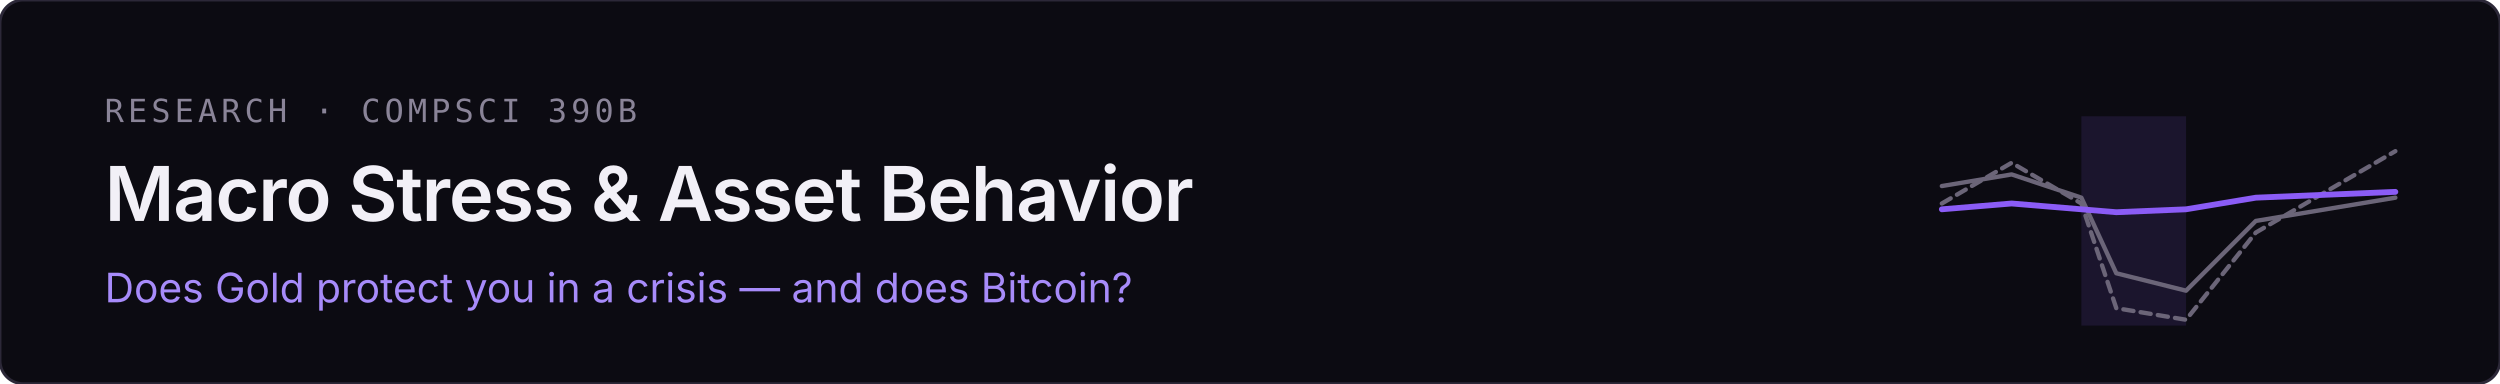
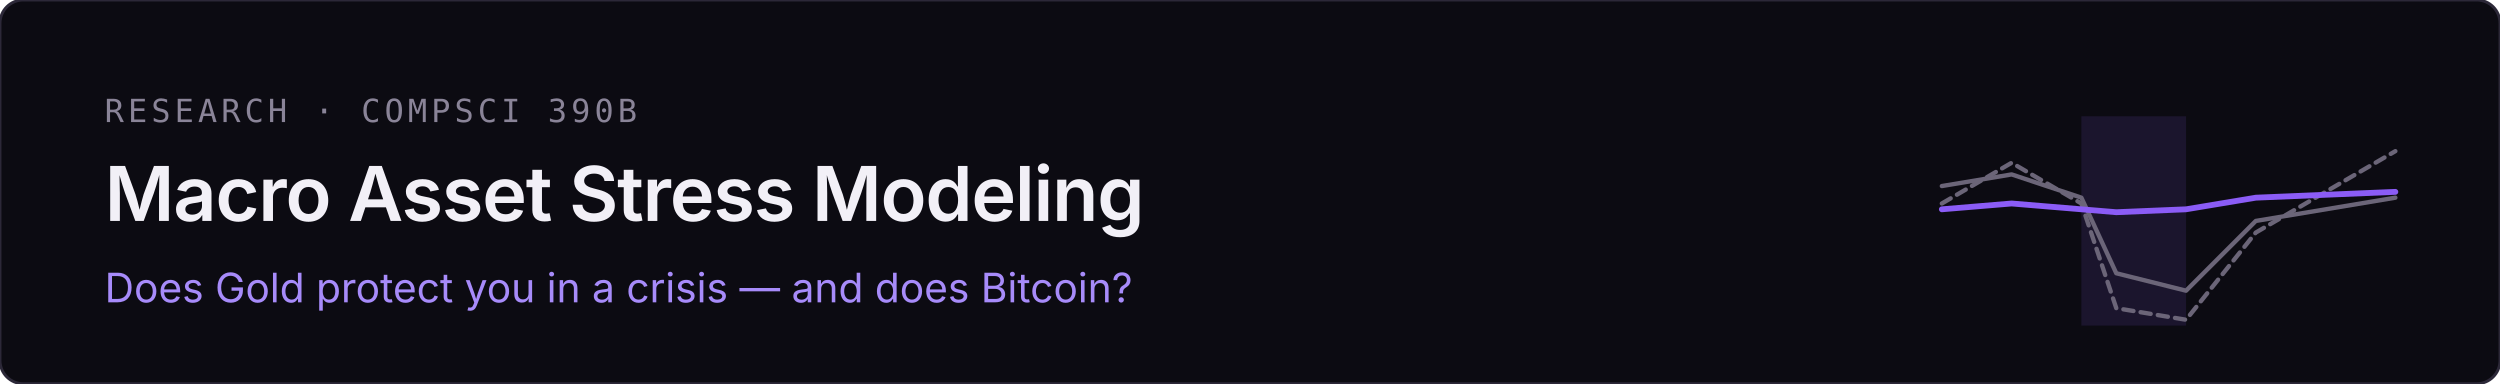
- <svg xmlns="http://www.w3.org/2000/svg" width="860" height="132" viewBox="0 0 860 132" role="img" aria-label="Macro Stress and Asset Behavior — Gold, SPY, and Bitcoin under stress">
+ <svg xmlns="http://www.w3.org/2000/svg" width="860" height="132" viewBox="0 0 860 132" role="img" aria-label="Macro Asset Stress Modeling — Gold, SPY, and Bitcoin under stress">
  <rect width="860" height="132" rx="8" fill="#0c0b12" />
  <rect width="860" height="132" rx="8" fill="none" stroke="#2c2838" stroke-width="1" />
  <text x="36" y="42" font-family="ui-monospace, SFMono-Regular, Menlo, monospace" font-size="11" fill="#8a8498" letter-spacing="1.4">RESEARCH · COMPSCI 390B</text>
-   <text x="36" y="76" font-family="ui-sans-serif, system-ui, -apple-system, 'Segoe UI', sans-serif" font-size="26" font-weight="600" fill="#f2f0f7" letter-spacing="-0.4">Macro Stress &amp; Asset Behavior</text>
+   <text x="36" y="76" font-family="ui-sans-serif, system-ui, -apple-system, 'Segoe UI', sans-serif" font-size="26" font-weight="600" fill="#f2f0f7" letter-spacing="-0.4">Macro Asset Stress Modeling</text>
  <text x="36" y="104" font-family="ui-sans-serif, system-ui, -apple-system, 'Segoe UI', sans-serif" font-size="14" fill="#a78bfa">Does Gold protect you in a crisis — and does Bitcoin?</text>
  <g transform="translate(668, 36)" fill="none" stroke-linejoin="round" stroke-linecap="round">
    <rect x="48" y="4" width="36" height="72" fill="#8b5cf6" fill-opacity="0.12" stroke="none" />
    <polyline points="0,28 24,24 48,32 60,58 84,64 108,40 156,32" stroke="#6b6578" stroke-width="1.5" />
    <polyline points="0,34 24,20 48,34 60,70 84,74 108,44 156,16" stroke="#6b6578" stroke-width="1.5" stroke-dasharray="3.5 2.5" />
    <polyline points="0,36 24,34 48,36 60,37 84,36 108,32 156,30" stroke="#8b5cf6" stroke-width="2" />
  </g>
</svg>
